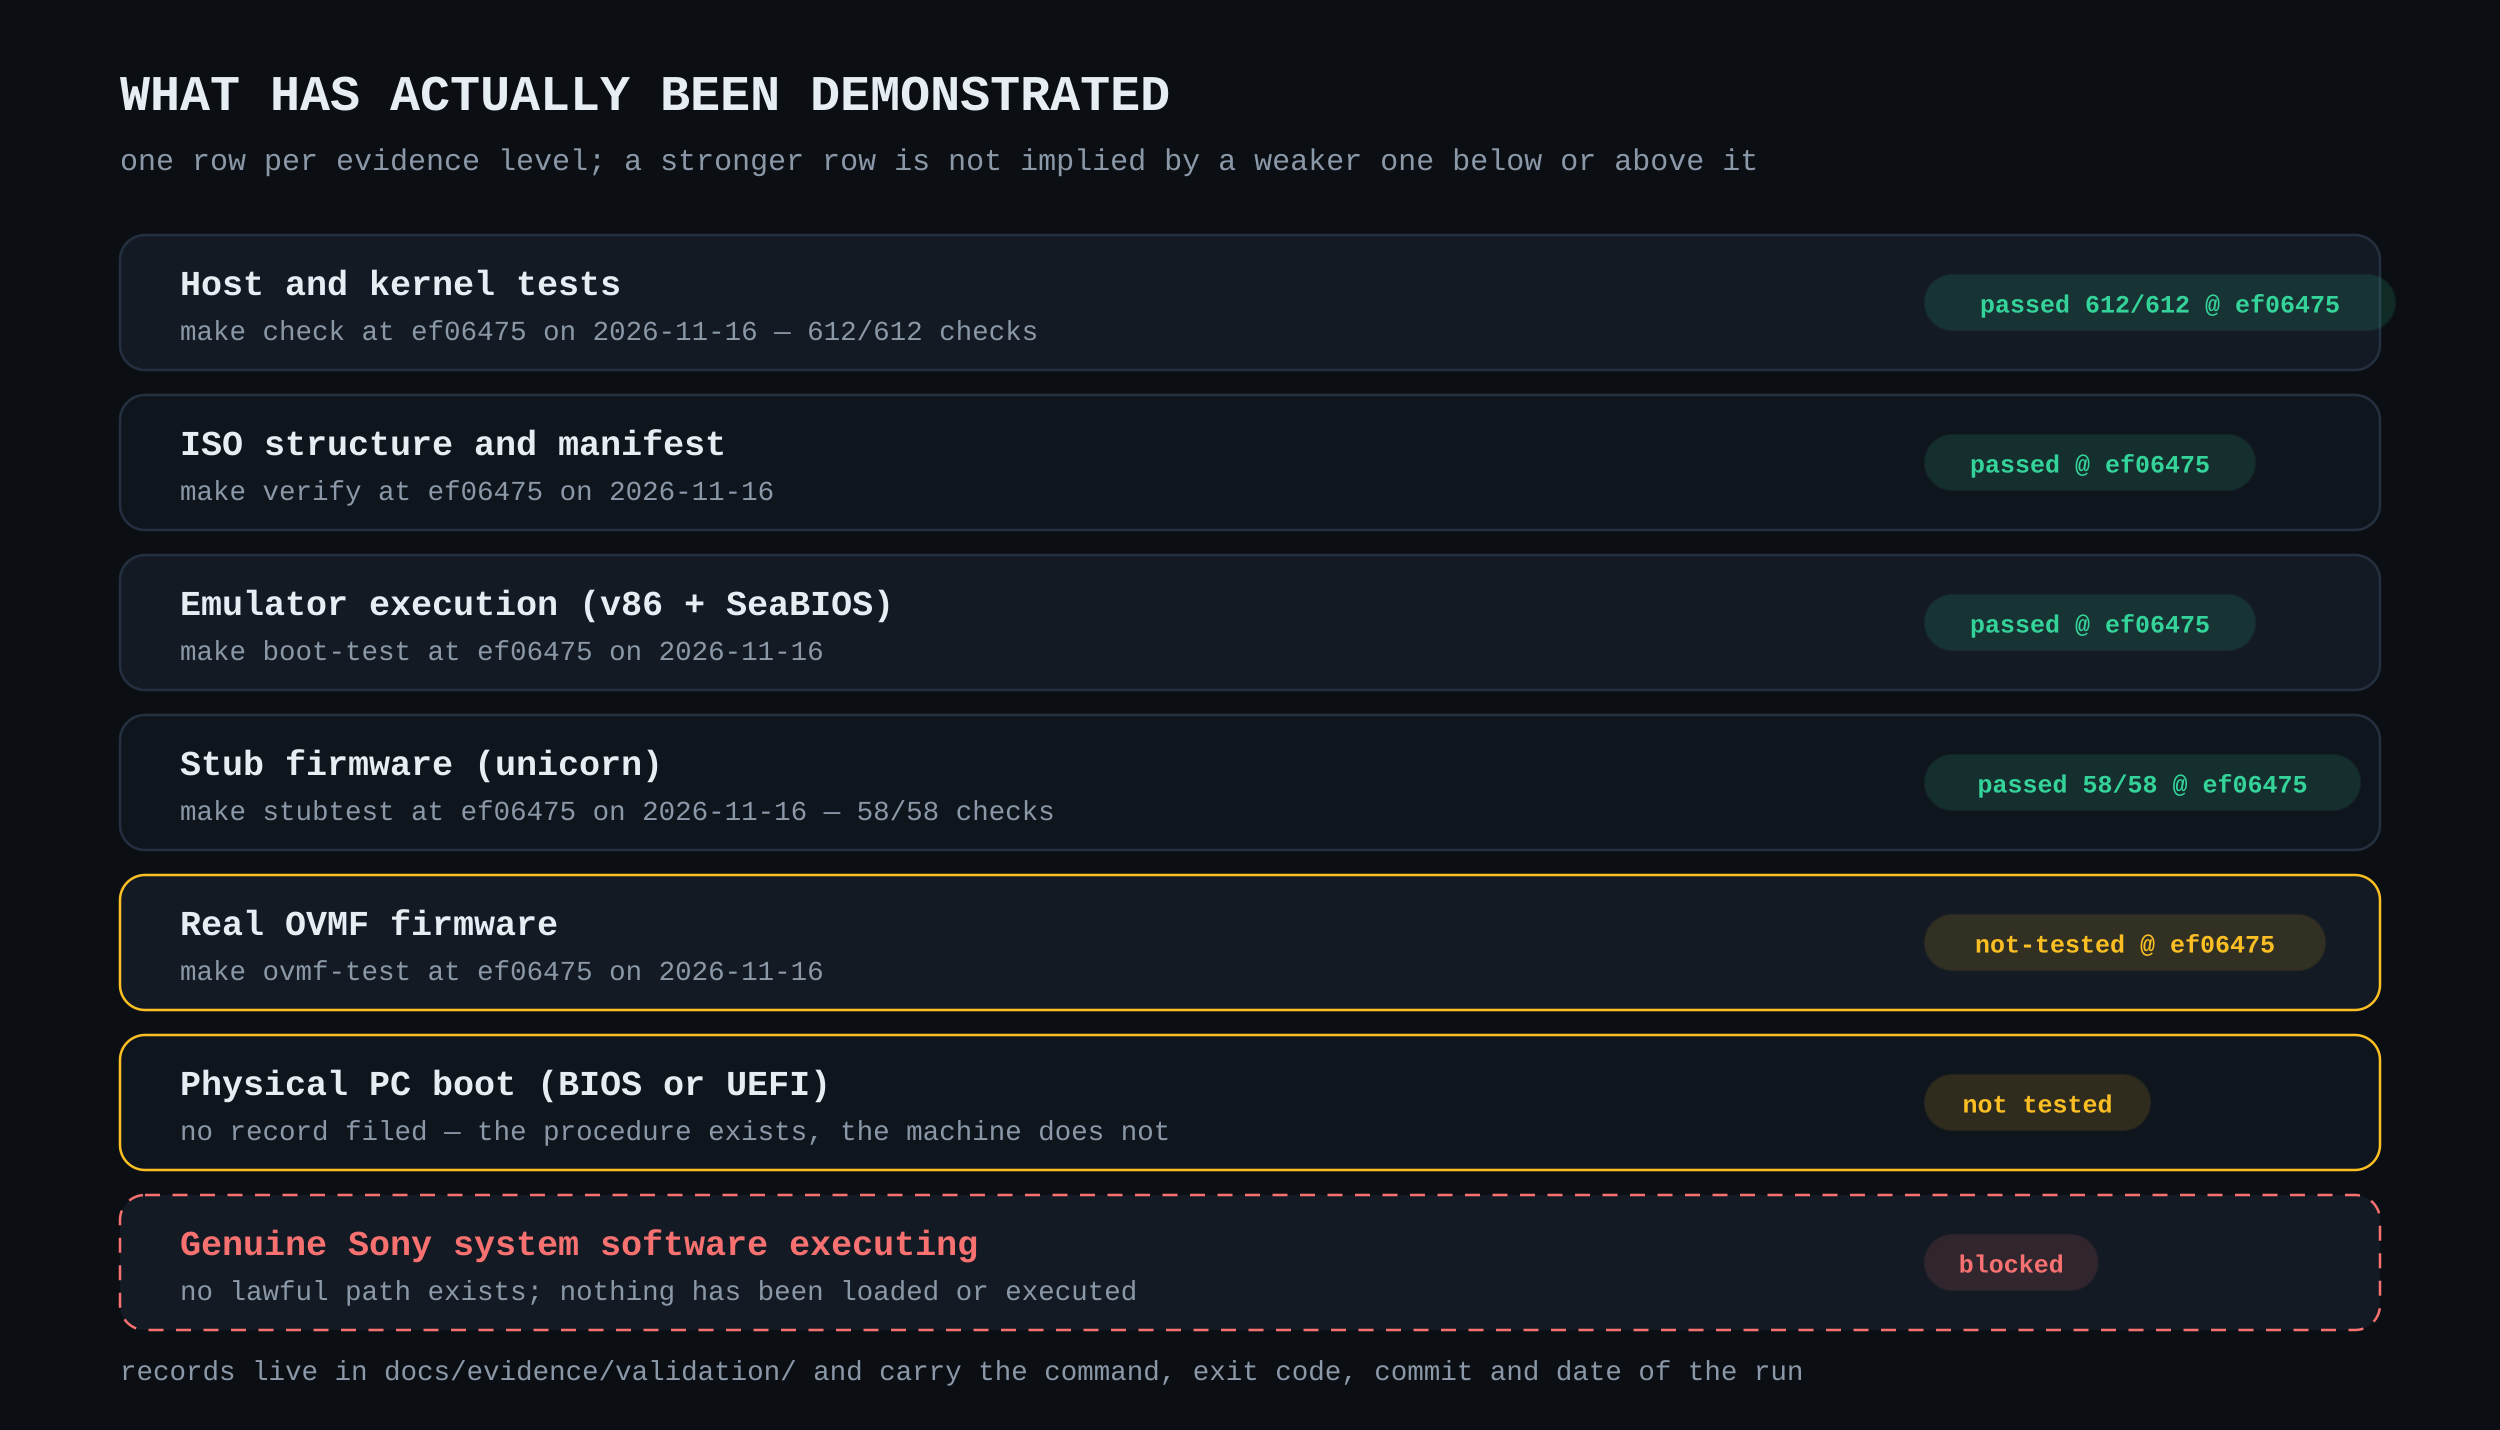
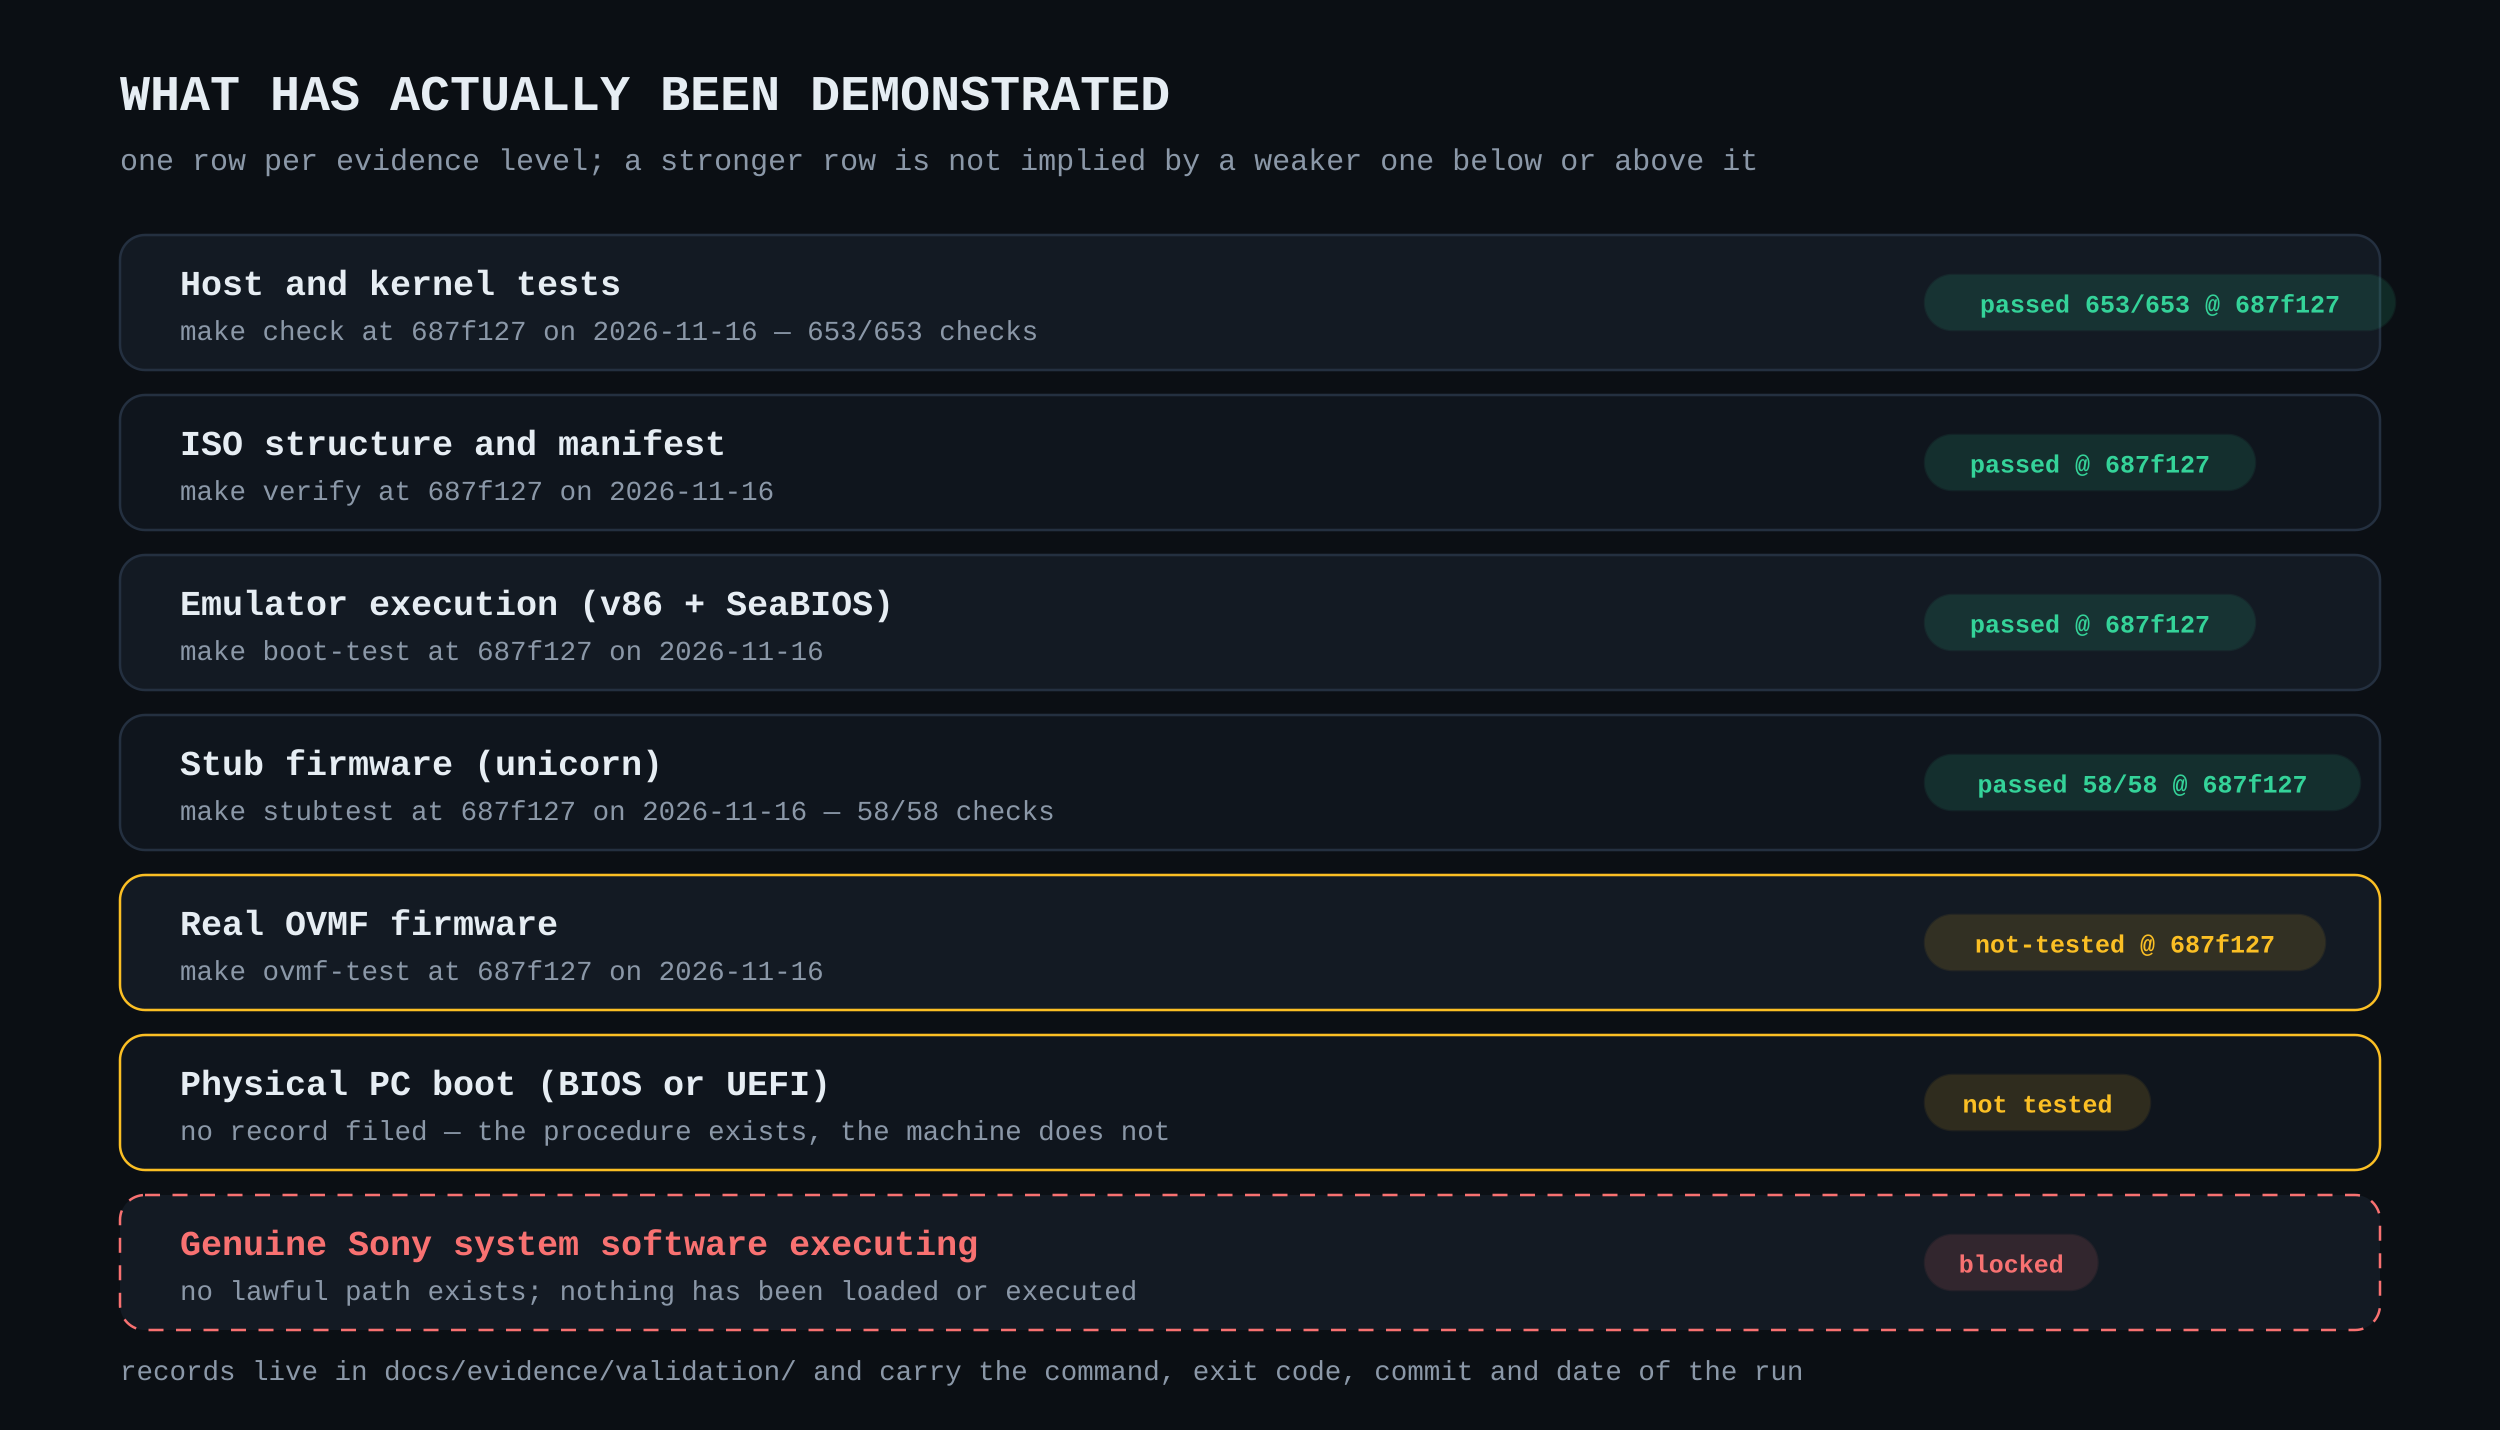
<svg xmlns="http://www.w3.org/2000/svg" width="1000" height="572" viewBox="0 0 1000 572" role="img" aria-labelledby="t d">
  <rect width="1000" height="572" fill="#0b0f14" />
  <text x="48" y="44" font-family="'JetBrains Mono','SFMono-Regular',Consolas,'Liberation Mono',Menlo,monospace" font-size="20" fill="#e6edf3" font-weight="bold" text-anchor="start">WHAT HAS ACTUALLY BEEN DEMONSTRATED</text>
  <text x="48" y="68" font-family="'JetBrains Mono','SFMono-Regular',Consolas,'Liberation Mono',Menlo,monospace" font-size="12" fill="#8b98a8" font-weight="normal" text-anchor="start">one row per evidence level; a stronger row is not implied by a weaker one below or above it</text>
  <rect x="48" y="94" width="904" height="54" rx="10" fill="#131a23" stroke="#243040" />
  <text x="72" y="118" font-family="'JetBrains Mono','SFMono-Regular',Consolas,'Liberation Mono',Menlo,monospace" font-size="14" fill="#e6edf3" font-weight="bold" text-anchor="start">Host and kernel tests</text>
-   <text x="72" y="136" font-family="'JetBrains Mono','SFMono-Regular',Consolas,'Liberation Mono',Menlo,monospace" font-size="11" fill="#8b98a8" font-weight="normal" text-anchor="start">make check at ef06475 on 2026-11-16 — 612/612 checks</text>
+   <text x="72" y="136" font-family="'JetBrains Mono','SFMono-Regular',Consolas,'Liberation Mono',Menlo,monospace" font-size="11" fill="#8b98a8" font-weight="normal" text-anchor="start">make check at 687f127 on 2026-11-16 — 653/653 checks</text>
  <rect x="770" y="110" width="188" height="22" rx="11" fill="#34d399" opacity="0.14" stroke="#34d399" stroke-opacity="0.55" />
-   <text x="864.0" y="125" font-family="'JetBrains Mono','SFMono-Regular',Consolas,'Liberation Mono',Menlo,monospace" font-size="10" fill="#34d399" font-weight="bold" text-anchor="middle">passed 612/612 @ ef06475</text>
+   <text x="864.0" y="125" font-family="'JetBrains Mono','SFMono-Regular',Consolas,'Liberation Mono',Menlo,monospace" font-size="10" fill="#34d399" font-weight="bold" text-anchor="middle">passed 653/653 @ 687f127</text>
  <rect x="48" y="158" width="904" height="54" rx="10" fill="#0f151d" stroke="#243040" />
  <text x="72" y="182" font-family="'JetBrains Mono','SFMono-Regular',Consolas,'Liberation Mono',Menlo,monospace" font-size="14" fill="#e6edf3" font-weight="bold" text-anchor="start">ISO structure and manifest</text>
-   <text x="72" y="200" font-family="'JetBrains Mono','SFMono-Regular',Consolas,'Liberation Mono',Menlo,monospace" font-size="11" fill="#8b98a8" font-weight="normal" text-anchor="start">make verify at ef06475 on 2026-11-16</text>
+   <text x="72" y="200" font-family="'JetBrains Mono','SFMono-Regular',Consolas,'Liberation Mono',Menlo,monospace" font-size="11" fill="#8b98a8" font-weight="normal" text-anchor="start">make verify at 687f127 on 2026-11-16</text>
  <rect x="770" y="174" width="132" height="22" rx="11" fill="#34d399" opacity="0.14" stroke="#34d399" stroke-opacity="0.55" />
-   <text x="836.0" y="189" font-family="'JetBrains Mono','SFMono-Regular',Consolas,'Liberation Mono',Menlo,monospace" font-size="10" fill="#34d399" font-weight="bold" text-anchor="middle">passed @ ef06475</text>
+   <text x="836.0" y="189" font-family="'JetBrains Mono','SFMono-Regular',Consolas,'Liberation Mono',Menlo,monospace" font-size="10" fill="#34d399" font-weight="bold" text-anchor="middle">passed @ 687f127</text>
  <rect x="48" y="222" width="904" height="54" rx="10" fill="#131a23" stroke="#243040" />
  <text x="72" y="246" font-family="'JetBrains Mono','SFMono-Regular',Consolas,'Liberation Mono',Menlo,monospace" font-size="14" fill="#e6edf3" font-weight="bold" text-anchor="start">Emulator execution (v86 + SeaBIOS)</text>
-   <text x="72" y="264" font-family="'JetBrains Mono','SFMono-Regular',Consolas,'Liberation Mono',Menlo,monospace" font-size="11" fill="#8b98a8" font-weight="normal" text-anchor="start">make boot-test at ef06475 on 2026-11-16</text>
+   <text x="72" y="264" font-family="'JetBrains Mono','SFMono-Regular',Consolas,'Liberation Mono',Menlo,monospace" font-size="11" fill="#8b98a8" font-weight="normal" text-anchor="start">make boot-test at 687f127 on 2026-11-16</text>
  <rect x="770" y="238" width="132" height="22" rx="11" fill="#34d399" opacity="0.14" stroke="#34d399" stroke-opacity="0.55" />
-   <text x="836.0" y="253" font-family="'JetBrains Mono','SFMono-Regular',Consolas,'Liberation Mono',Menlo,monospace" font-size="10" fill="#34d399" font-weight="bold" text-anchor="middle">passed @ ef06475</text>
+   <text x="836.0" y="253" font-family="'JetBrains Mono','SFMono-Regular',Consolas,'Liberation Mono',Menlo,monospace" font-size="10" fill="#34d399" font-weight="bold" text-anchor="middle">passed @ 687f127</text>
  <rect x="48" y="286" width="904" height="54" rx="10" fill="#0f151d" stroke="#243040" />
  <text x="72" y="310" font-family="'JetBrains Mono','SFMono-Regular',Consolas,'Liberation Mono',Menlo,monospace" font-size="14" fill="#e6edf3" font-weight="bold" text-anchor="start">Stub firmware (unicorn)</text>
-   <text x="72" y="328" font-family="'JetBrains Mono','SFMono-Regular',Consolas,'Liberation Mono',Menlo,monospace" font-size="11" fill="#8b98a8" font-weight="normal" text-anchor="start">make stubtest at ef06475 on 2026-11-16 — 58/58 checks</text>
+   <text x="72" y="328" font-family="'JetBrains Mono','SFMono-Regular',Consolas,'Liberation Mono',Menlo,monospace" font-size="11" fill="#8b98a8" font-weight="normal" text-anchor="start">make stubtest at 687f127 on 2026-11-16 — 58/58 checks</text>
  <rect x="770" y="302" width="174" height="22" rx="11" fill="#34d399" opacity="0.14" stroke="#34d399" stroke-opacity="0.55" />
-   <text x="857.0" y="317" font-family="'JetBrains Mono','SFMono-Regular',Consolas,'Liberation Mono',Menlo,monospace" font-size="10" fill="#34d399" font-weight="bold" text-anchor="middle">passed 58/58 @ ef06475</text>
+   <text x="857.0" y="317" font-family="'JetBrains Mono','SFMono-Regular',Consolas,'Liberation Mono',Menlo,monospace" font-size="10" fill="#34d399" font-weight="bold" text-anchor="middle">passed 58/58 @ 687f127</text>
  <rect x="48" y="350" width="904" height="54" rx="10" fill="#131a23" stroke="#fbbf24" />
  <text x="72" y="374" font-family="'JetBrains Mono','SFMono-Regular',Consolas,'Liberation Mono',Menlo,monospace" font-size="14" fill="#e6edf3" font-weight="bold" text-anchor="start">Real OVMF firmware</text>
-   <text x="72" y="392" font-family="'JetBrains Mono','SFMono-Regular',Consolas,'Liberation Mono',Menlo,monospace" font-size="11" fill="#8b98a8" font-weight="normal" text-anchor="start">make ovmf-test at ef06475 on 2026-11-16</text>
+   <text x="72" y="392" font-family="'JetBrains Mono','SFMono-Regular',Consolas,'Liberation Mono',Menlo,monospace" font-size="11" fill="#8b98a8" font-weight="normal" text-anchor="start">make ovmf-test at 687f127 on 2026-11-16</text>
  <rect x="770" y="366" width="160" height="22" rx="11" fill="#fbbf24" opacity="0.14" stroke="#fbbf24" stroke-opacity="0.55" />
-   <text x="850.0" y="381" font-family="'JetBrains Mono','SFMono-Regular',Consolas,'Liberation Mono',Menlo,monospace" font-size="10" fill="#fbbf24" font-weight="bold" text-anchor="middle">not-tested @ ef06475</text>
+   <text x="850.0" y="381" font-family="'JetBrains Mono','SFMono-Regular',Consolas,'Liberation Mono',Menlo,monospace" font-size="10" fill="#fbbf24" font-weight="bold" text-anchor="middle">not-tested @ 687f127</text>
  <rect x="48" y="414" width="904" height="54" rx="10" fill="#0f151d" stroke="#fbbf24" />
  <text x="72" y="438" font-family="'JetBrains Mono','SFMono-Regular',Consolas,'Liberation Mono',Menlo,monospace" font-size="14" fill="#e6edf3" font-weight="bold" text-anchor="start">Physical PC boot (BIOS or UEFI)</text>
  <text x="72" y="456" font-family="'JetBrains Mono','SFMono-Regular',Consolas,'Liberation Mono',Menlo,monospace" font-size="11" fill="#8b98a8" font-weight="normal" text-anchor="start">no record filed — the procedure exists, the machine does not</text>
  <rect x="770" y="430" width="90" height="22" rx="11" fill="#fbbf24" opacity="0.14" stroke="#fbbf24" stroke-opacity="0.55" />
  <text x="815.0" y="445" font-family="'JetBrains Mono','SFMono-Regular',Consolas,'Liberation Mono',Menlo,monospace" font-size="10" fill="#fbbf24" font-weight="bold" text-anchor="middle">not tested</text>
  <rect x="48" y="478" width="904" height="54" rx="10" fill="#131a23" stroke="#f87171" stroke-dasharray="6 5" />
  <text x="72" y="502" font-family="'JetBrains Mono','SFMono-Regular',Consolas,'Liberation Mono',Menlo,monospace" font-size="14" fill="#f87171" font-weight="bold" text-anchor="start">Genuine Sony system software executing</text>
  <text x="72" y="520" font-family="'JetBrains Mono','SFMono-Regular',Consolas,'Liberation Mono',Menlo,monospace" font-size="11" fill="#8b98a8" font-weight="normal" text-anchor="start">no lawful path exists; nothing has been loaded or executed</text>
  <rect x="770" y="494" width="69" height="22" rx="11" fill="#f87171" opacity="0.14" stroke="#f87171" stroke-opacity="0.55" />
  <text x="804.5" y="509" font-family="'JetBrains Mono','SFMono-Regular',Consolas,'Liberation Mono',Menlo,monospace" font-size="10" fill="#f87171" font-weight="bold" text-anchor="middle">blocked</text>
  <text x="48" y="552" font-family="'JetBrains Mono','SFMono-Regular',Consolas,'Liberation Mono',Menlo,monospace" font-size="11" fill="#8b98a8" font-weight="normal" text-anchor="start">records live in docs/evidence/validation/ and carry the command, exit code, commit and date of the run</text>
</svg>
